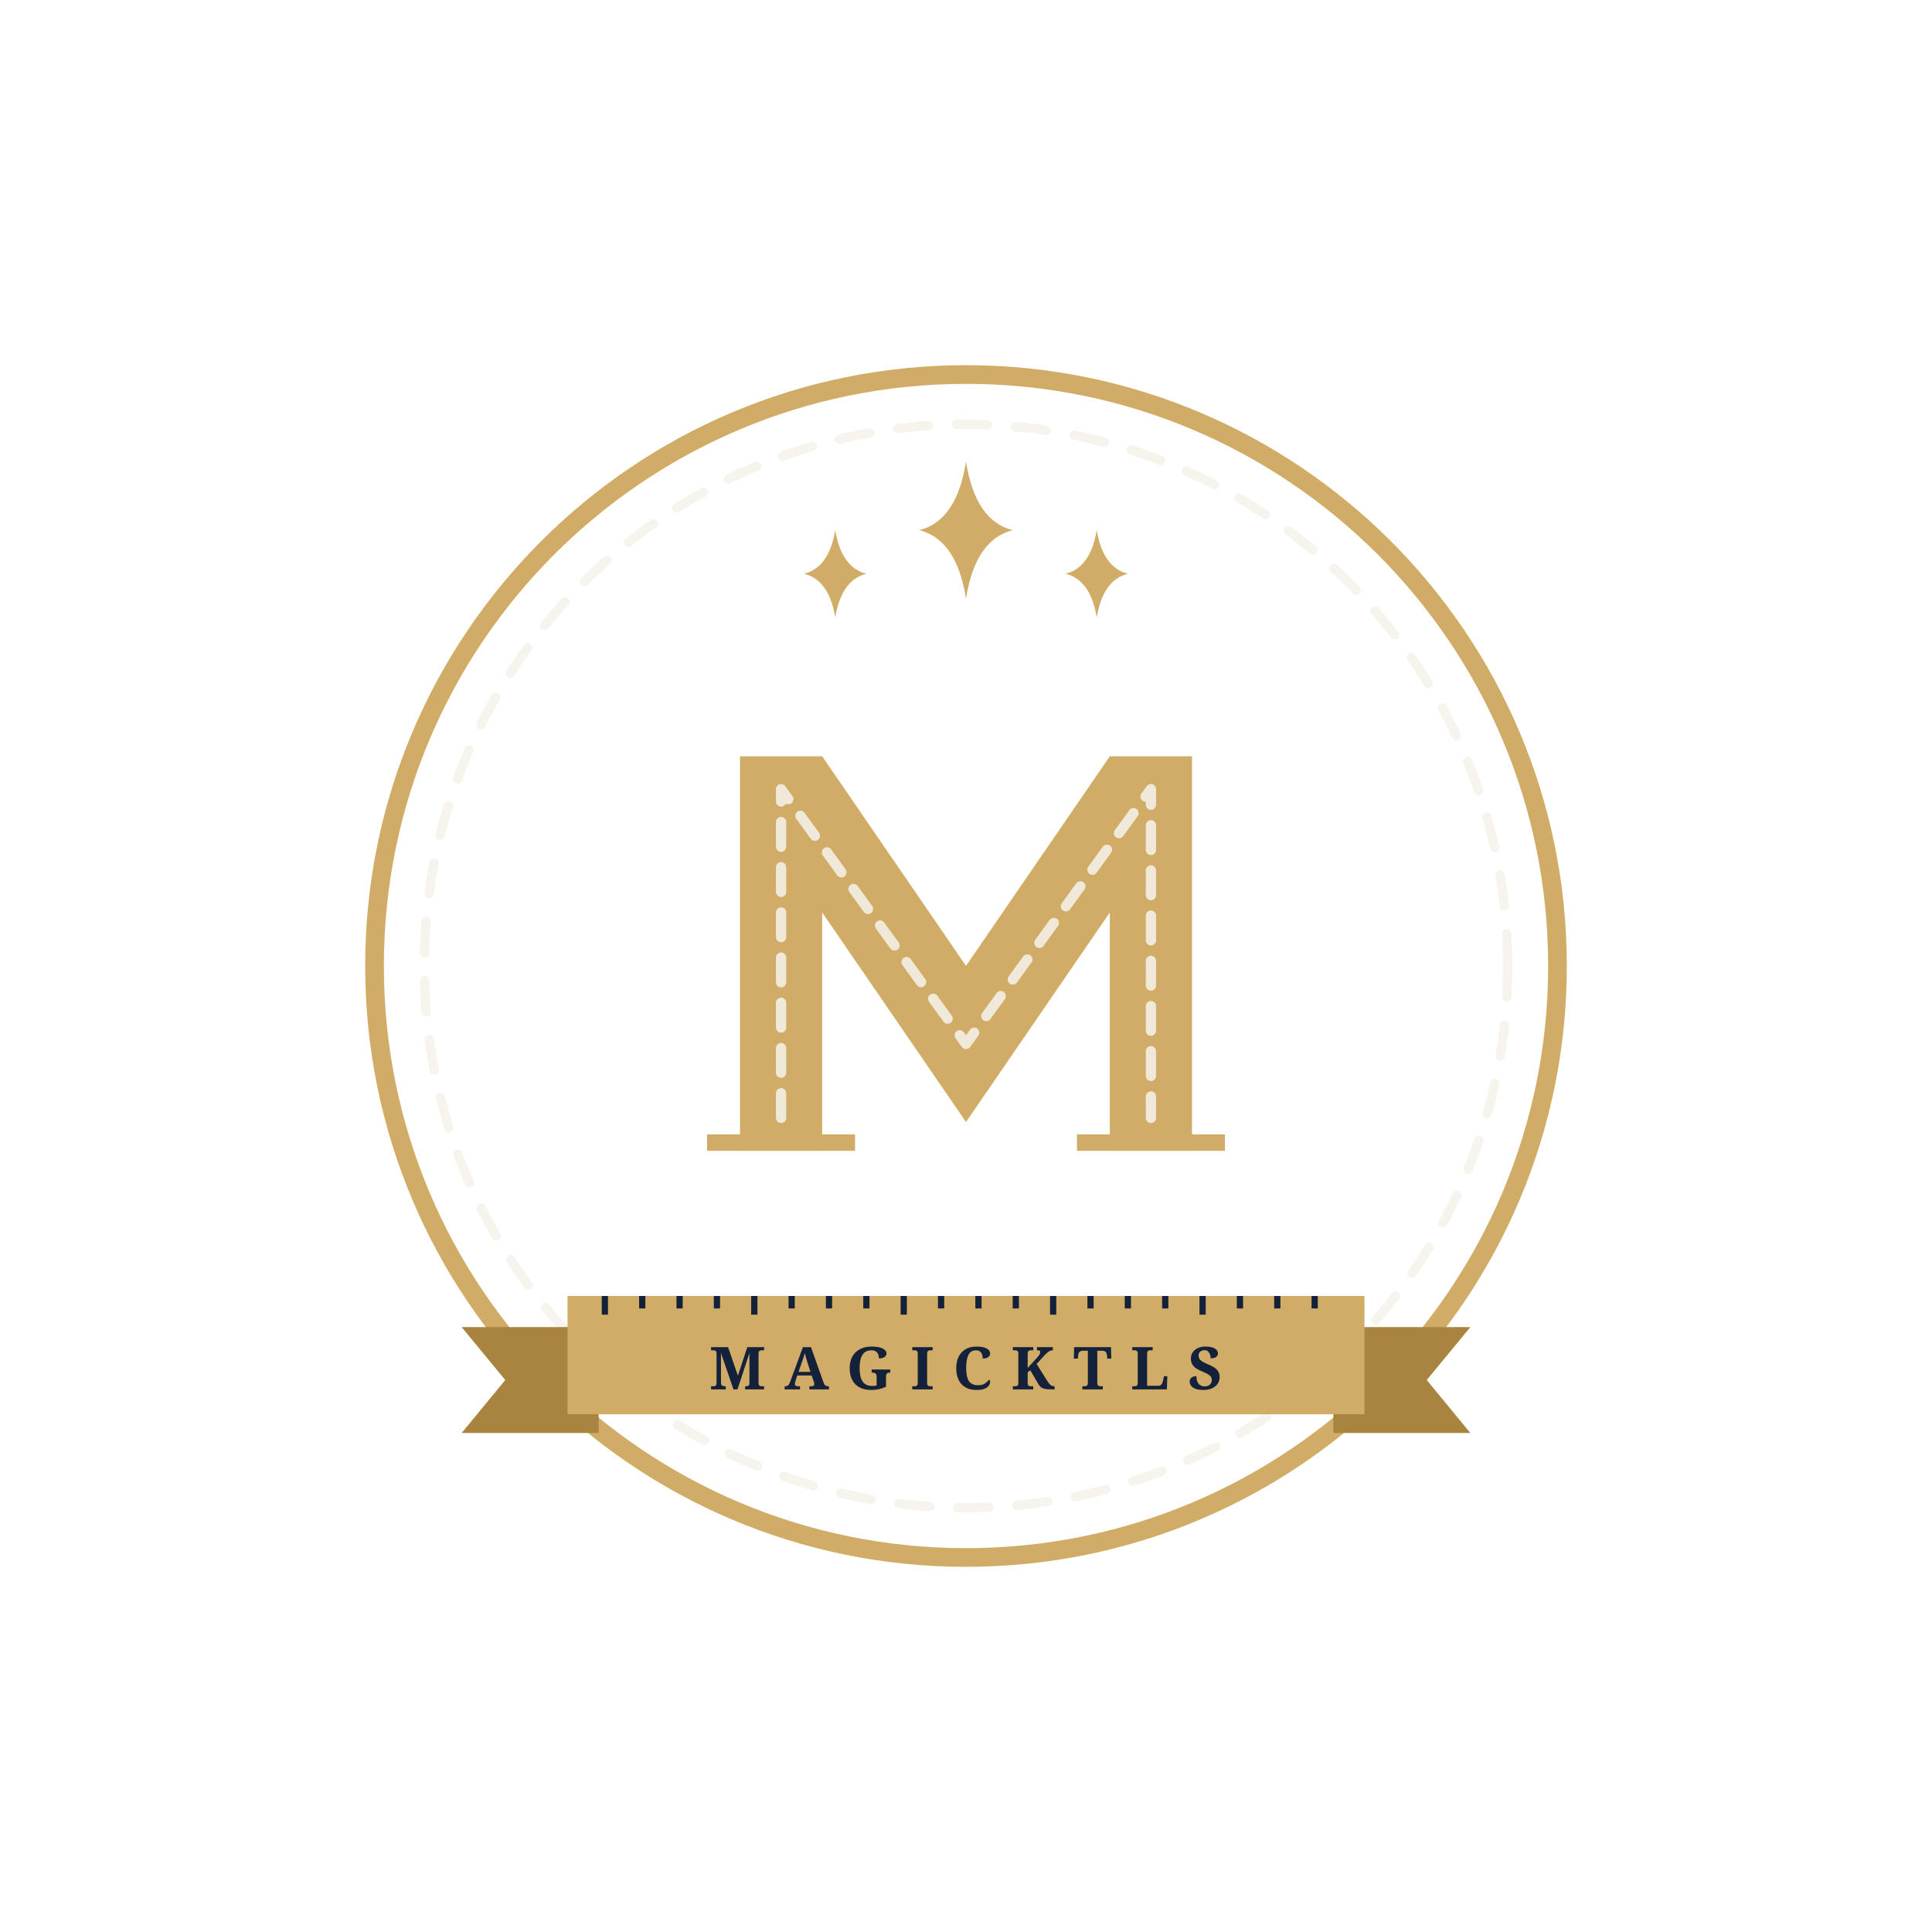
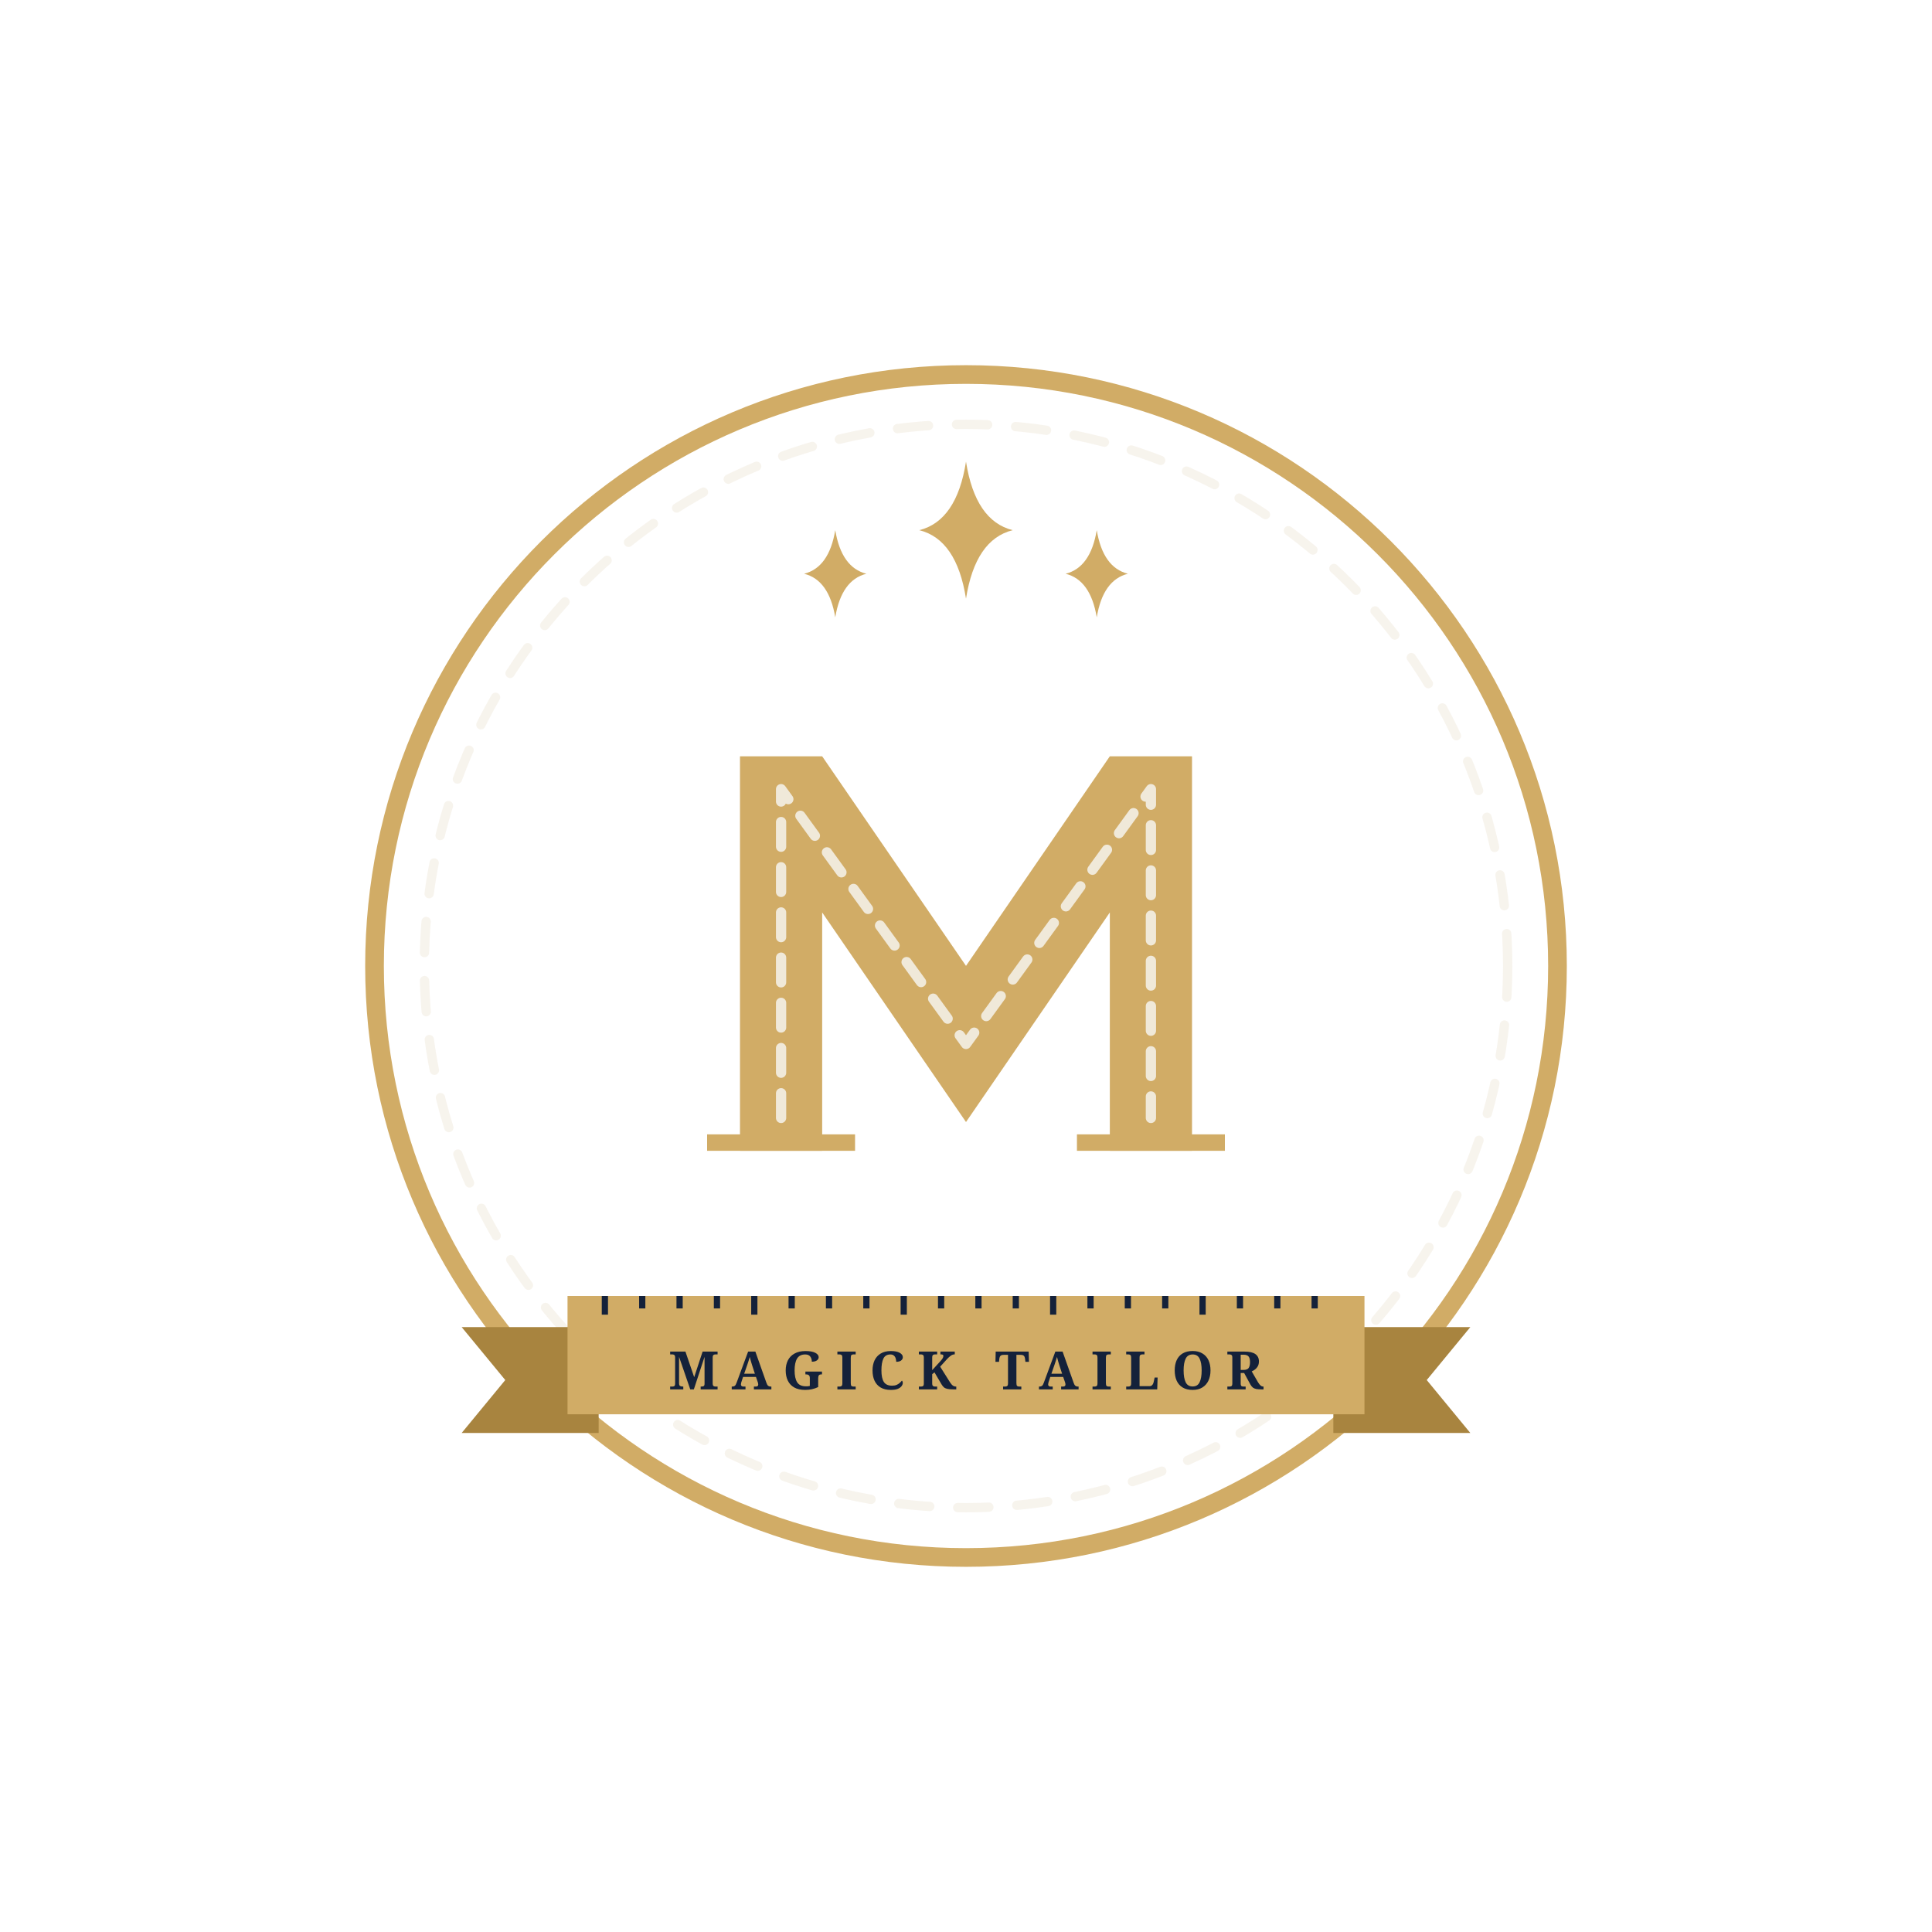
<svg xmlns="http://www.w3.org/2000/svg" width="1024" height="1024" viewBox="0 0 1024 1024">
  <g transform="translate(512 512) scale(1.65) translate(-256 -258)">
    <circle cx="256" cy="258" r="190" fill="none" stroke="#D1AC66" stroke-width="6" />
    <circle cx="256" cy="258" r="174" fill="none" stroke="#F4EFE6" stroke-width="3" stroke-dasharray="10 9" stroke-linecap="round" opacity="0.7" />
    <path d="M256 96 Q259 115 271 118 Q259 121 256 140 Q253 121 241 118 Q253 115 256 96 Z" fill="#D1AC66" />
    <path d="M214 118 Q216 130 224 132 Q216 134 214 146 Q212 134 204 132 Q212 130 214 118 Z" fill="#D1AC66" />
    <path d="M298 118 Q300 130 308 132 Q300 134 298 146 Q296 134 288 132 Q296 130 298 118 Z" fill="#D1AC66" />
    <g transform="translate(256 254) scale(0.66) translate(-256 -256)">
      <polygon points="146,352 146,160 186,160 256,262 326,160 366,160 366,352 326,352 326,236 256,338 186,236 186,352" fill="#D1AC66" />
      <rect x="130" y="344" width="72" height="8" fill="#D1AC66" />
      <rect x="310" y="344" width="72" height="8" fill="#D1AC66" />
      <polyline points="166,336 166,176 256,300 346,176 346,336" fill="none" stroke="#F4EFE6" stroke-width="5" stroke-dasharray="12 10" stroke-linecap="round" stroke-linejoin="round" opacity="0.9" />
    </g>
    <polygon points="138,374 94,374 108,391 94,408 138,408" fill="#A8843F" />
    <polygon points="374,374 418,374 404,391 418,408 374,408" fill="#A8843F" />
    <rect x="128" y="364" width="256" height="38" fill="#D1AC66" />
    <path d="M140 364L140 370 M152 364L152 368 M164 364L164 368 M176 364L176 368 M188 364L188 370 M200 364L200 368 M212 364L212 368 M224 364L224 368 M236 364L236 370 M248 364L248 368 M260 364L260 368 M272 364L272 368 M284 364L284 370 M296 364L296 368 M308 364L308 368 M320 364L320 368 M332 364L332 370 M344 364L344 368 M356 364L356 368 M368 364L368 368" fill="none" stroke="#14213A" stroke-width="2" />
-     <text x="256" y="394" text-anchor="middle" font-family="'Cormorant Garamond', Georgia, serif" font-weight="700" font-size="19" letter-spacing="6" fill="#14213A">MAGICKTLS</text>
+     <text x="256" y="394" text-anchor="middle" font-family="'Cormorant Garamond', Georgia, serif" font-weight="700" font-size="17" letter-spacing="4" fill="#14213A">MAGICK TAILOR</text>
  </g>
</svg>
